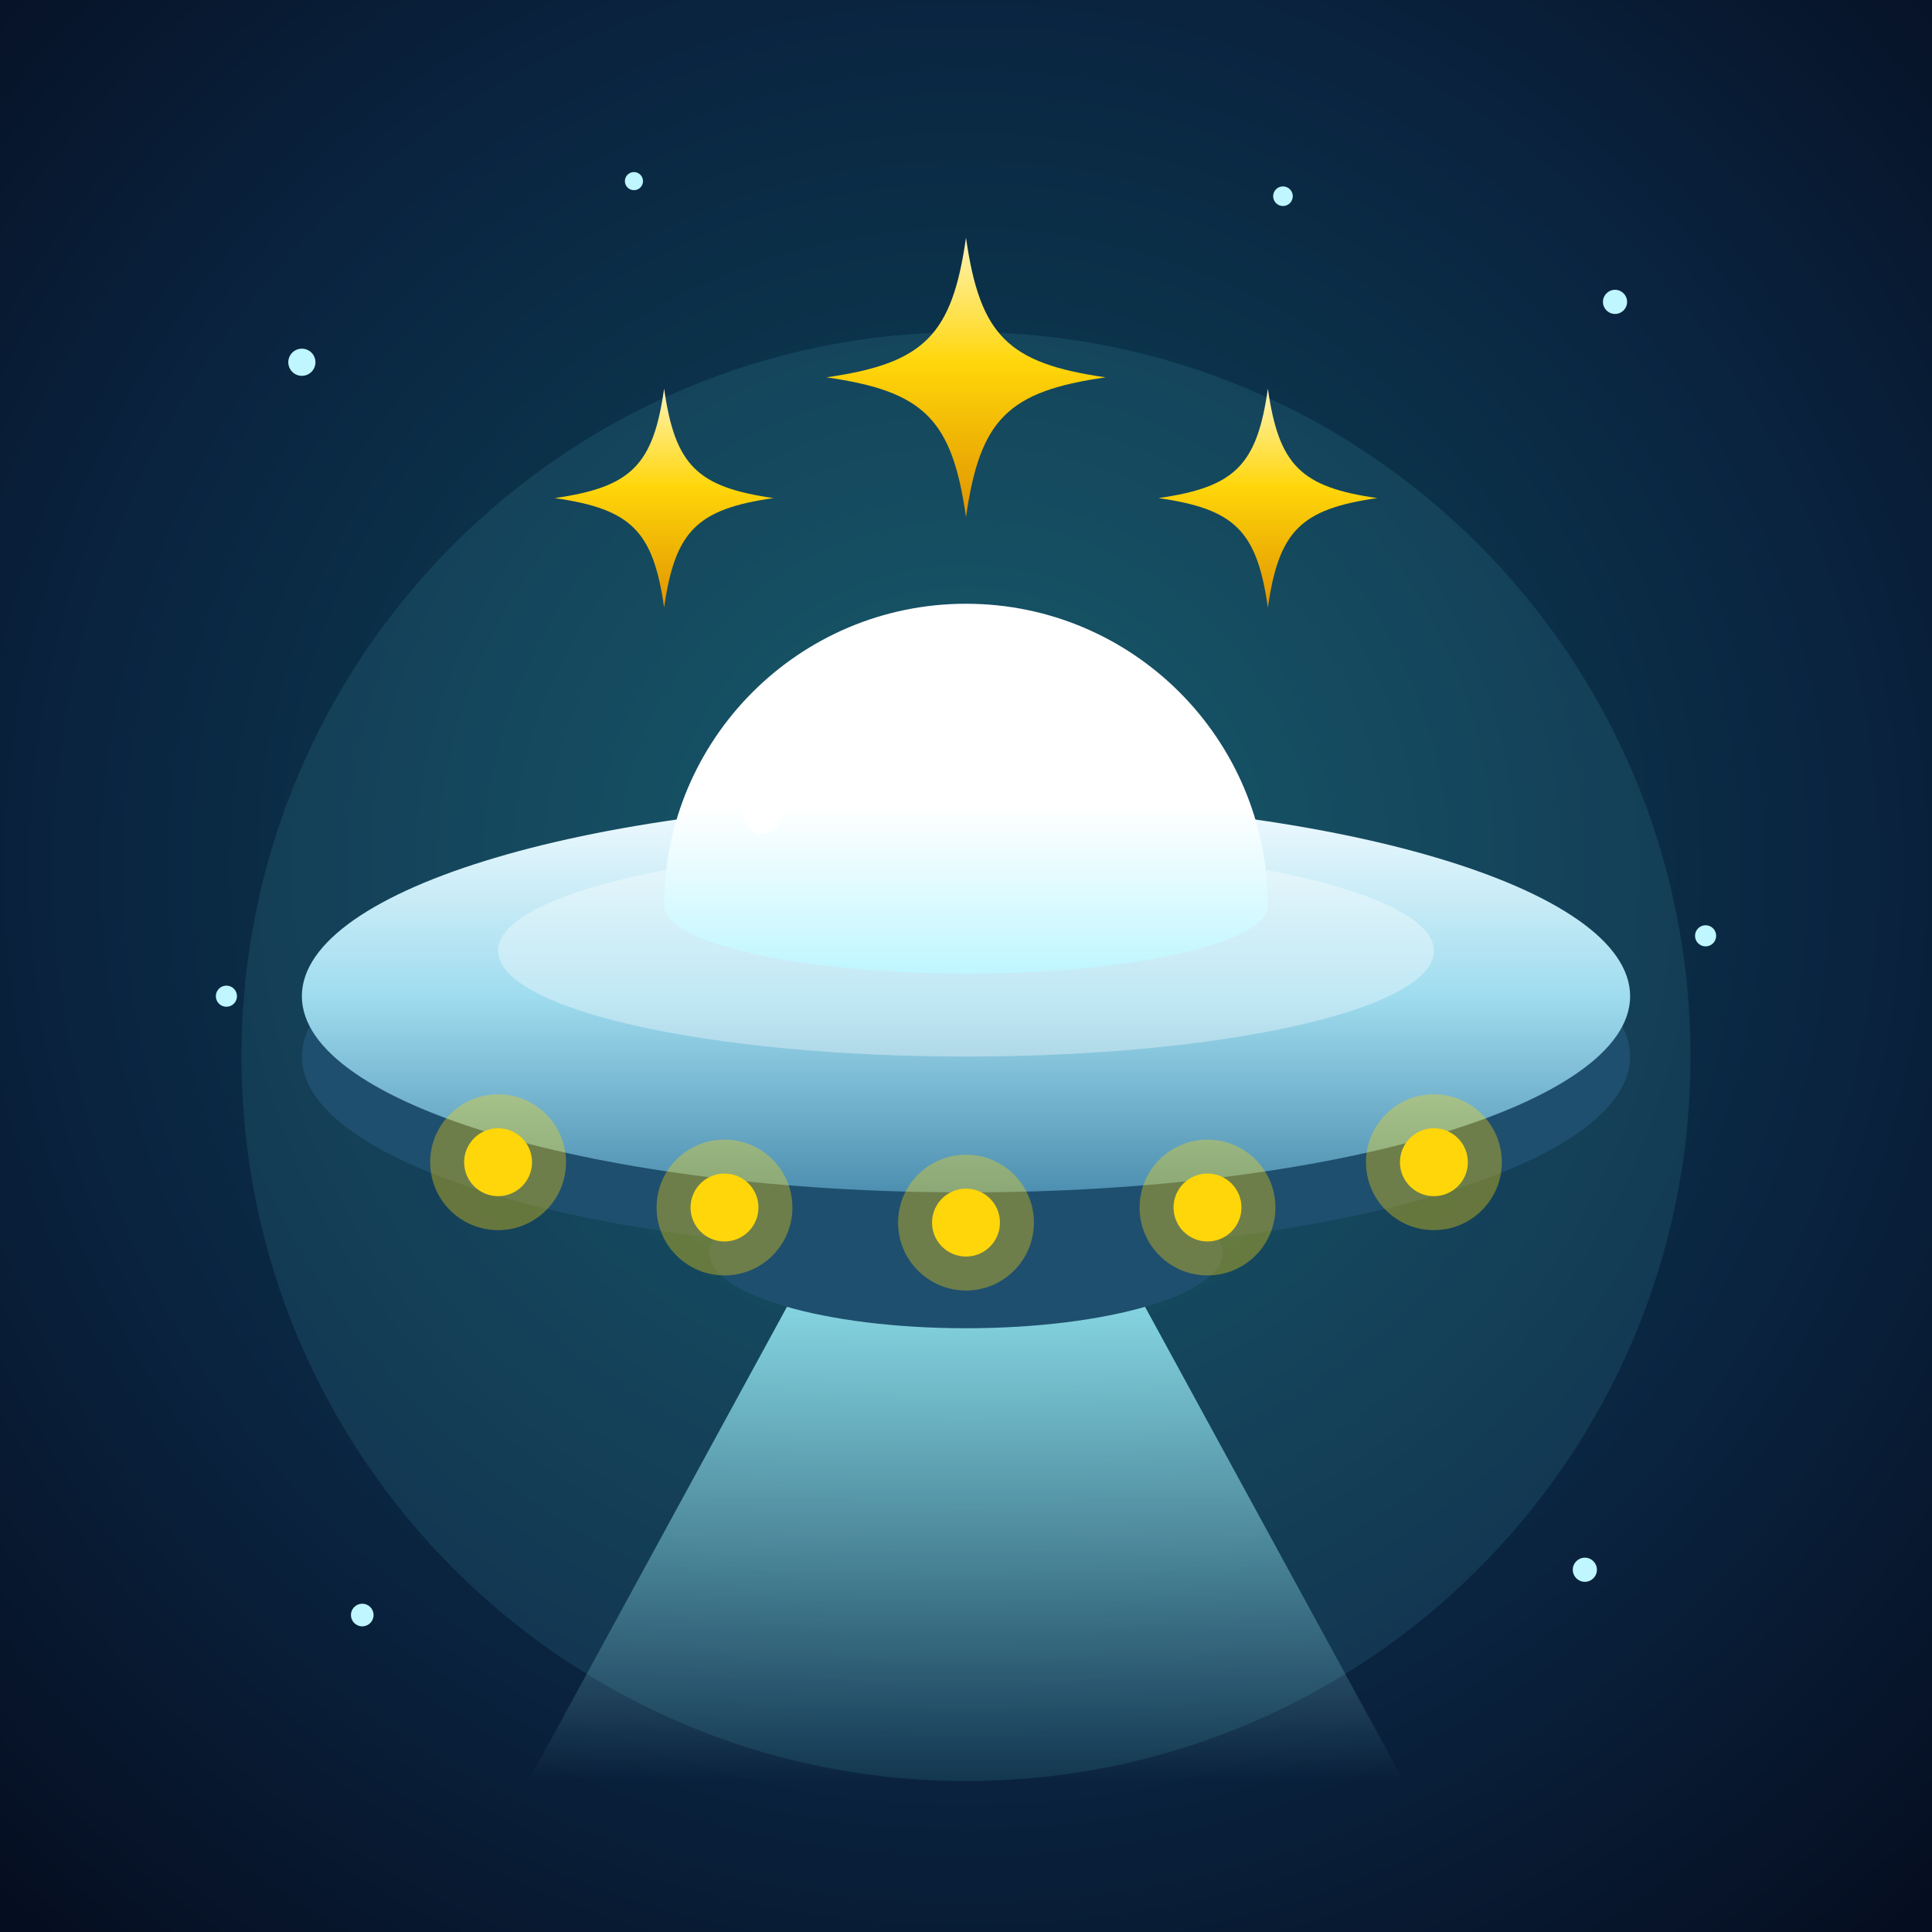
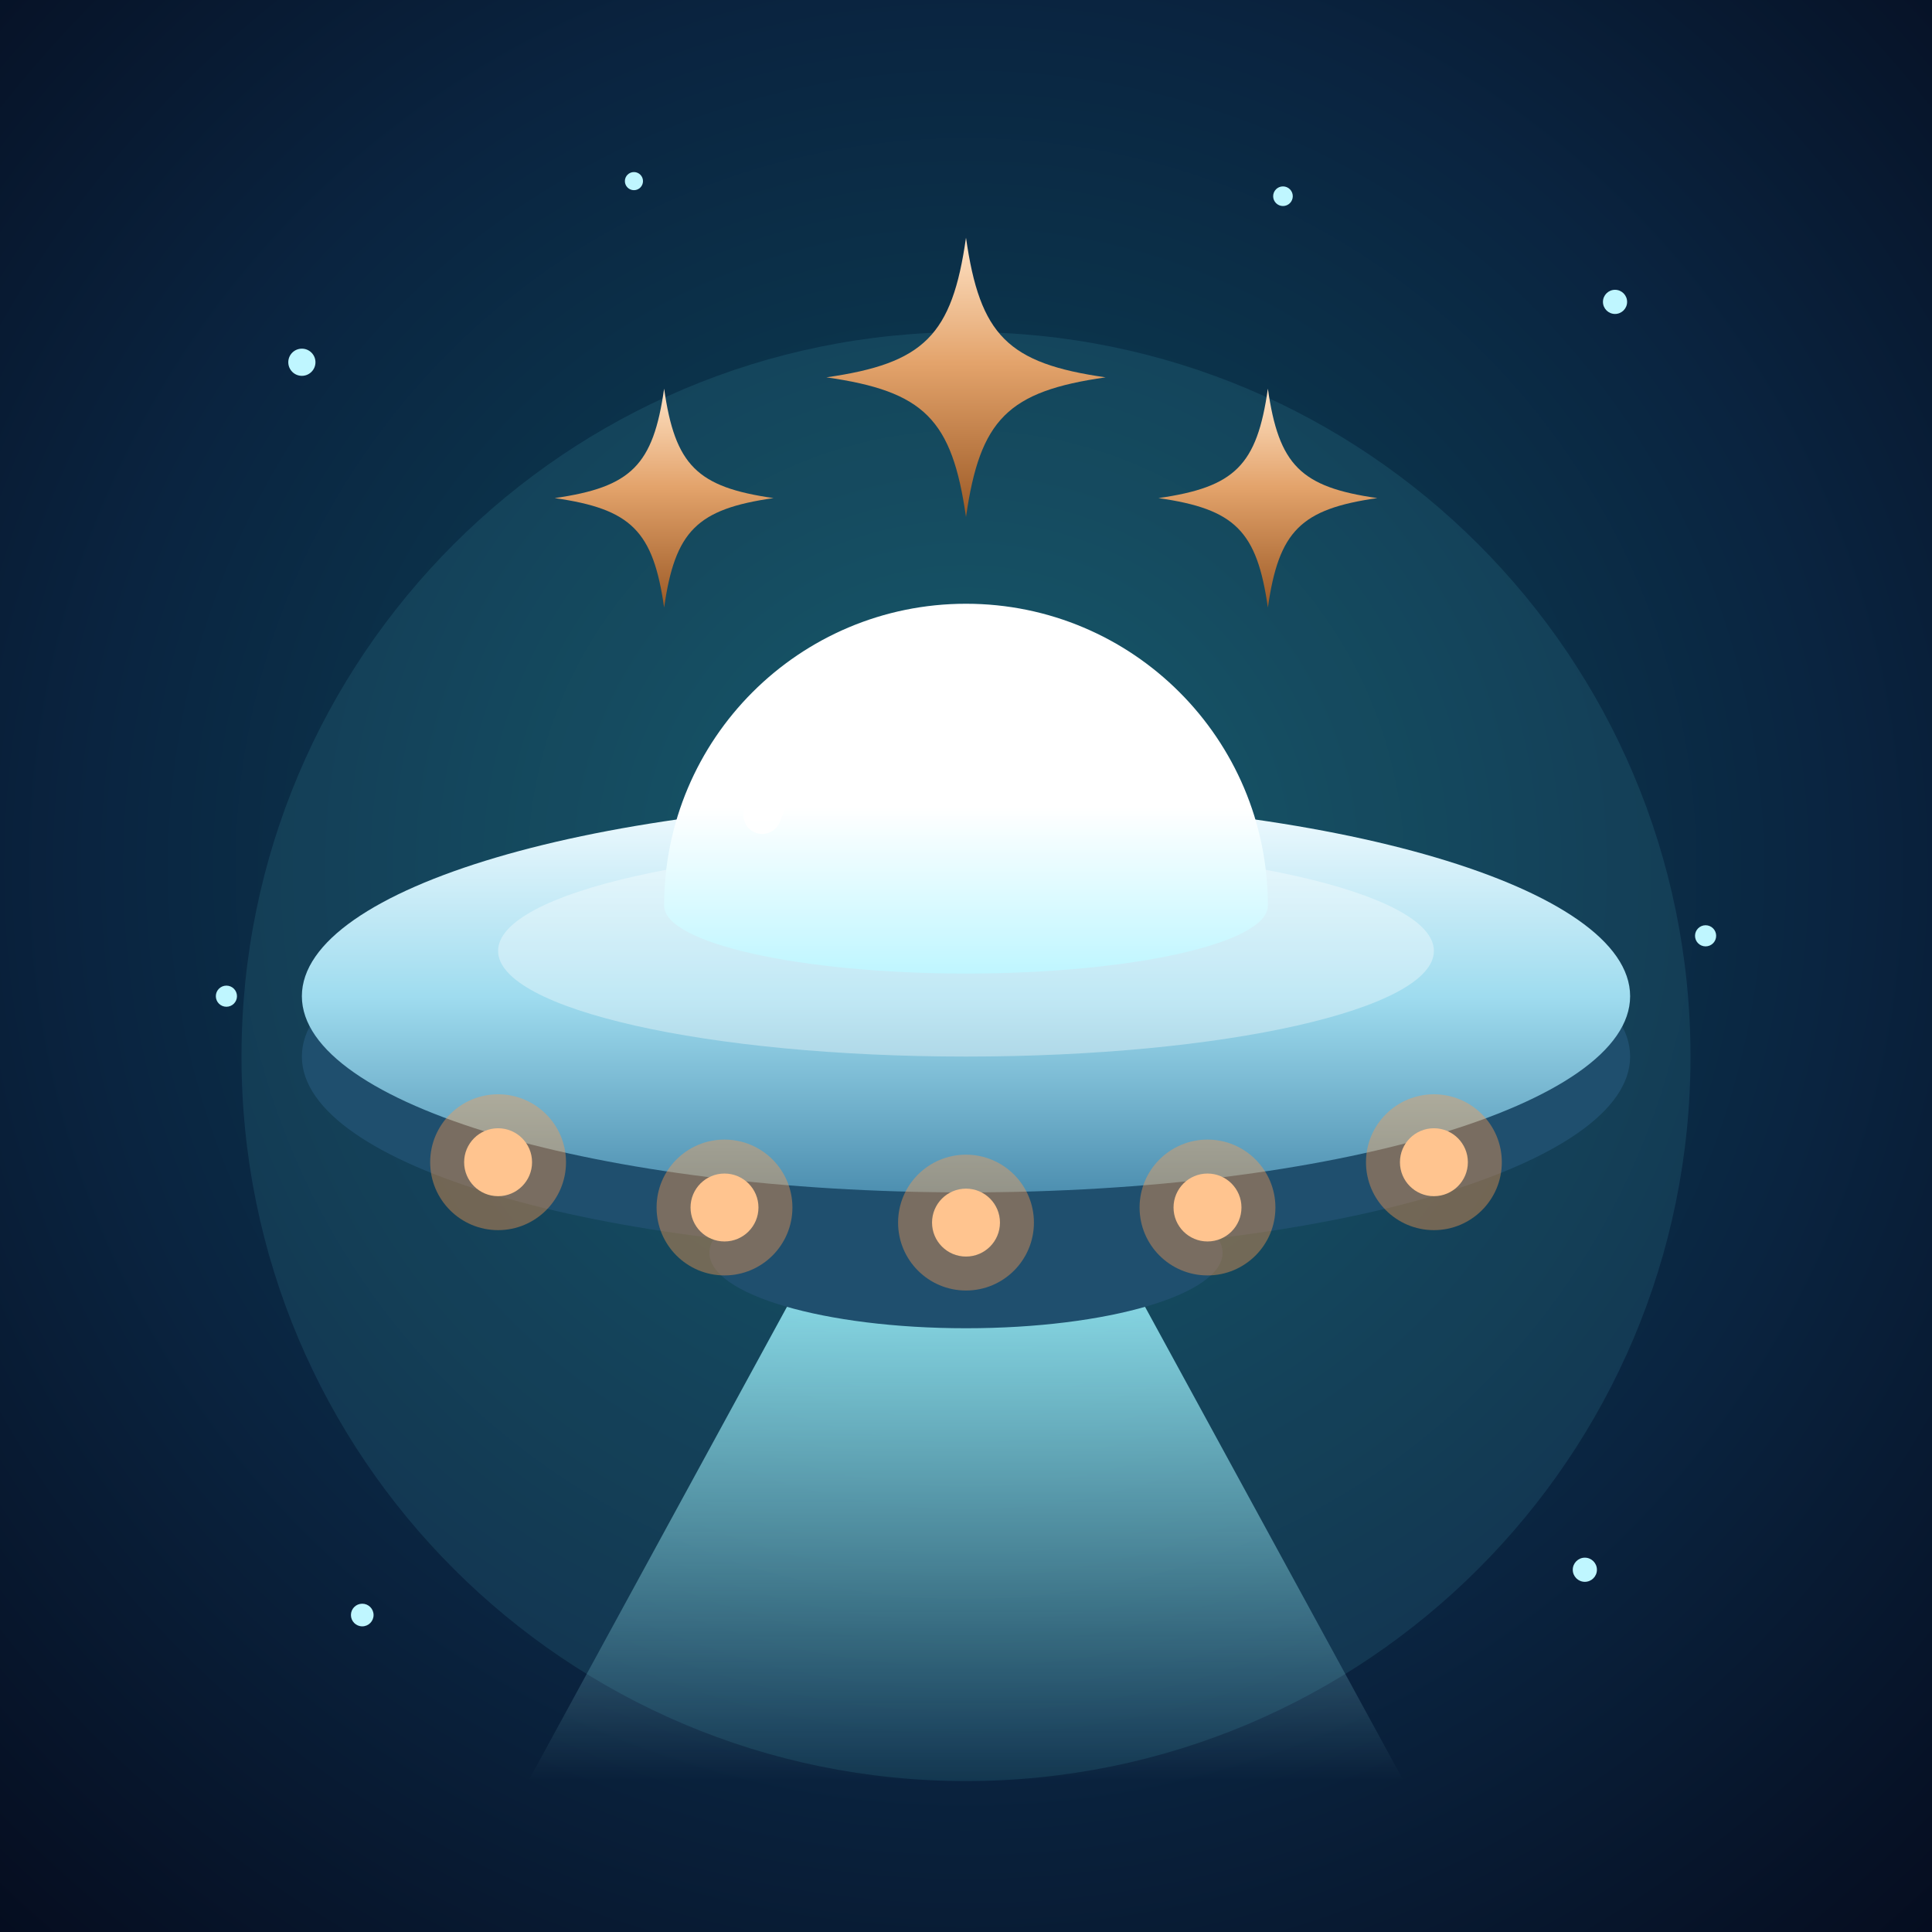
<svg xmlns="http://www.w3.org/2000/svg" viewBox="0 0 256 256" width="256" height="256">
  <defs>
    <radialGradient id="ch-monthly3-bg" cx=".5" cy=".45" r=".75">
      <stop offset="0" stop-color="#0d4b5c" />
      <stop offset=".6" stop-color="#0a2440" />
      <stop offset="1" stop-color="#050c1e" />
    </radialGradient>
    <linearGradient id="ch-monthly3-beam" x1="0" y1="0" x2="0" y2="1">
      <stop offset="0" stop-color="#9ff4ff" stop-opacity=".85" />
      <stop offset="1" stop-color="#9ff4ff" stop-opacity="0" />
    </linearGradient>
    <linearGradient id="ch-monthly3-hull" x1="0" y1="0" x2="0" y2="1">
      <stop offset="0" stop-color="#f2fbff" />
      <stop offset=".5" stop-color="#9fdcef" />
      <stop offset="1" stop-color="#4d8fb0" />
    </linearGradient>
    <linearGradient id="ch-monthly3-dome" x1="0" y1="0" x2="0" y2="1">
      <stop offset="0" stop-color="#fff" />
      <stop offset=".55" stop-color="#ffffff" />
      <stop offset="1" stop-color="#bff6ff" />
    </linearGradient>
-     <linearGradient id="ch-monthly3-gold" x1="0" y1="0" x2="0" y2="1">
-       <stop offset="0" stop-color="#fff4b8" />
-       <stop offset=".45" stop-color="#ffd60a" />
-       <stop offset="1" stop-color="#e09400" />
+     <linearGradient id="ch-monthly3-bronze" x1="0" y1="0" x2="0" y2="1">
+       <stop offset="0" stop-color="#ffe3c6" />
+       <stop offset=".45" stop-color="#e3a36b" />
+       <stop offset="1" stop-color="#9c5a26" />
    </linearGradient>
  </defs>
  <rect width="256" height="256" fill="url(#ch-monthly3-bg)" />
  <g fill="#bff6ff">
    <circle cx="40" cy="48" r="1.8" />
    <circle cx="214" cy="40" r="1.6" />
    <circle cx="226" cy="124" r="1.4" />
    <circle cx="30" cy="132" r="1.4" />
    <circle cx="210" cy="208" r="1.6" />
    <circle cx="48" cy="214" r="1.5" />
    <circle cx="170" cy="26" r="1.3" />
    <circle cx="84" cy="24" r="1.2" />
  </g>
  <circle cx="128" cy="140" r="96" fill="#67e8f9" opacity=".1" />
  <path d="M106 170H150L186 236H70Z" fill="url(#ch-monthly3-beam)" />
  <g transform="translate(128 132)">
    <ellipse cy="34" rx="34" ry="10" fill="#1f4f6e" />
    <ellipse cy="8" rx="88" ry="26" fill="#1f4f6e" />
    <ellipse rx="88" ry="26" fill="url(#ch-monthly3-hull)" />
    <ellipse cy="-6" rx="62" ry="14" fill="#fff" opacity=".35" />
    <path d="M-40-12A40 40 0 0 1 40-12A40 9 0 0 1-40-12Z" fill="url(#ch-monthly3-dome)" />
    <path d="M-27-24A28 28 0 0 1-8-41" fill="none" stroke="#fff" stroke-width="5" stroke-linecap="round" opacity=".9" />
-     <g fill="#ffd60a" opacity=".35">
+     <g fill="#ff9a4d" opacity=".4">
      <circle cy="30" r="9" />
      <circle cx="-32" cy="28" r="9" />
      <circle cx="32" cy="28" r="9" />
      <circle cx="-62" cy="22" r="9" />
      <circle cx="62" cy="22" r="9" />
    </g>
-     <g fill="#ffd60a">
+     <g fill="#ffc48f">
      <circle cy="30" r="4.5" />
      <circle cx="-32" cy="28" r="4.5" />
      <circle cx="32" cy="28" r="4.5" />
      <circle cx="-62" cy="22" r="4.5" />
      <circle cx="62" cy="22" r="4.5" />
    </g>
  </g>
-   <path d="M0-10C1-3 3-1 10 0C3 1 1 3 0 10C-1 3-3 1-10 0C-3-1-1-3 0-10Z" fill="url(#ch-monthly3-gold)" transform="translate(88 66) scale(1.45)" />
-   <path d="M0-10C1-3 3-1 10 0C3 1 1 3 0 10C-1 3-3 1-10 0C-3-1-1-3 0-10Z" fill="url(#ch-monthly3-gold)" transform="translate(128 50) scale(1.85)" />
-   <path d="M0-10C1-3 3-1 10 0C3 1 1 3 0 10C-1 3-3 1-10 0C-3-1-1-3 0-10Z" fill="url(#ch-monthly3-gold)" transform="translate(168 66) scale(1.45)" />
+   <path d="M0-10C1-3 3-1 10 0C3 1 1 3 0 10C-1 3-3 1-10 0C-3-1-1-3 0-10Z" fill="url(#ch-monthly3-bronze)" transform="translate(88 66) scale(1.45)" />
+   <path d="M0-10C1-3 3-1 10 0C3 1 1 3 0 10C-1 3-3 1-10 0C-3-1-1-3 0-10Z" fill="url(#ch-monthly3-bronze)" transform="translate(128 50) scale(1.85)" />
+   <path d="M0-10C1-3 3-1 10 0C3 1 1 3 0 10C-1 3-3 1-10 0C-3-1-1-3 0-10Z" fill="url(#ch-monthly3-bronze)" transform="translate(168 66) scale(1.45)" />
</svg>
